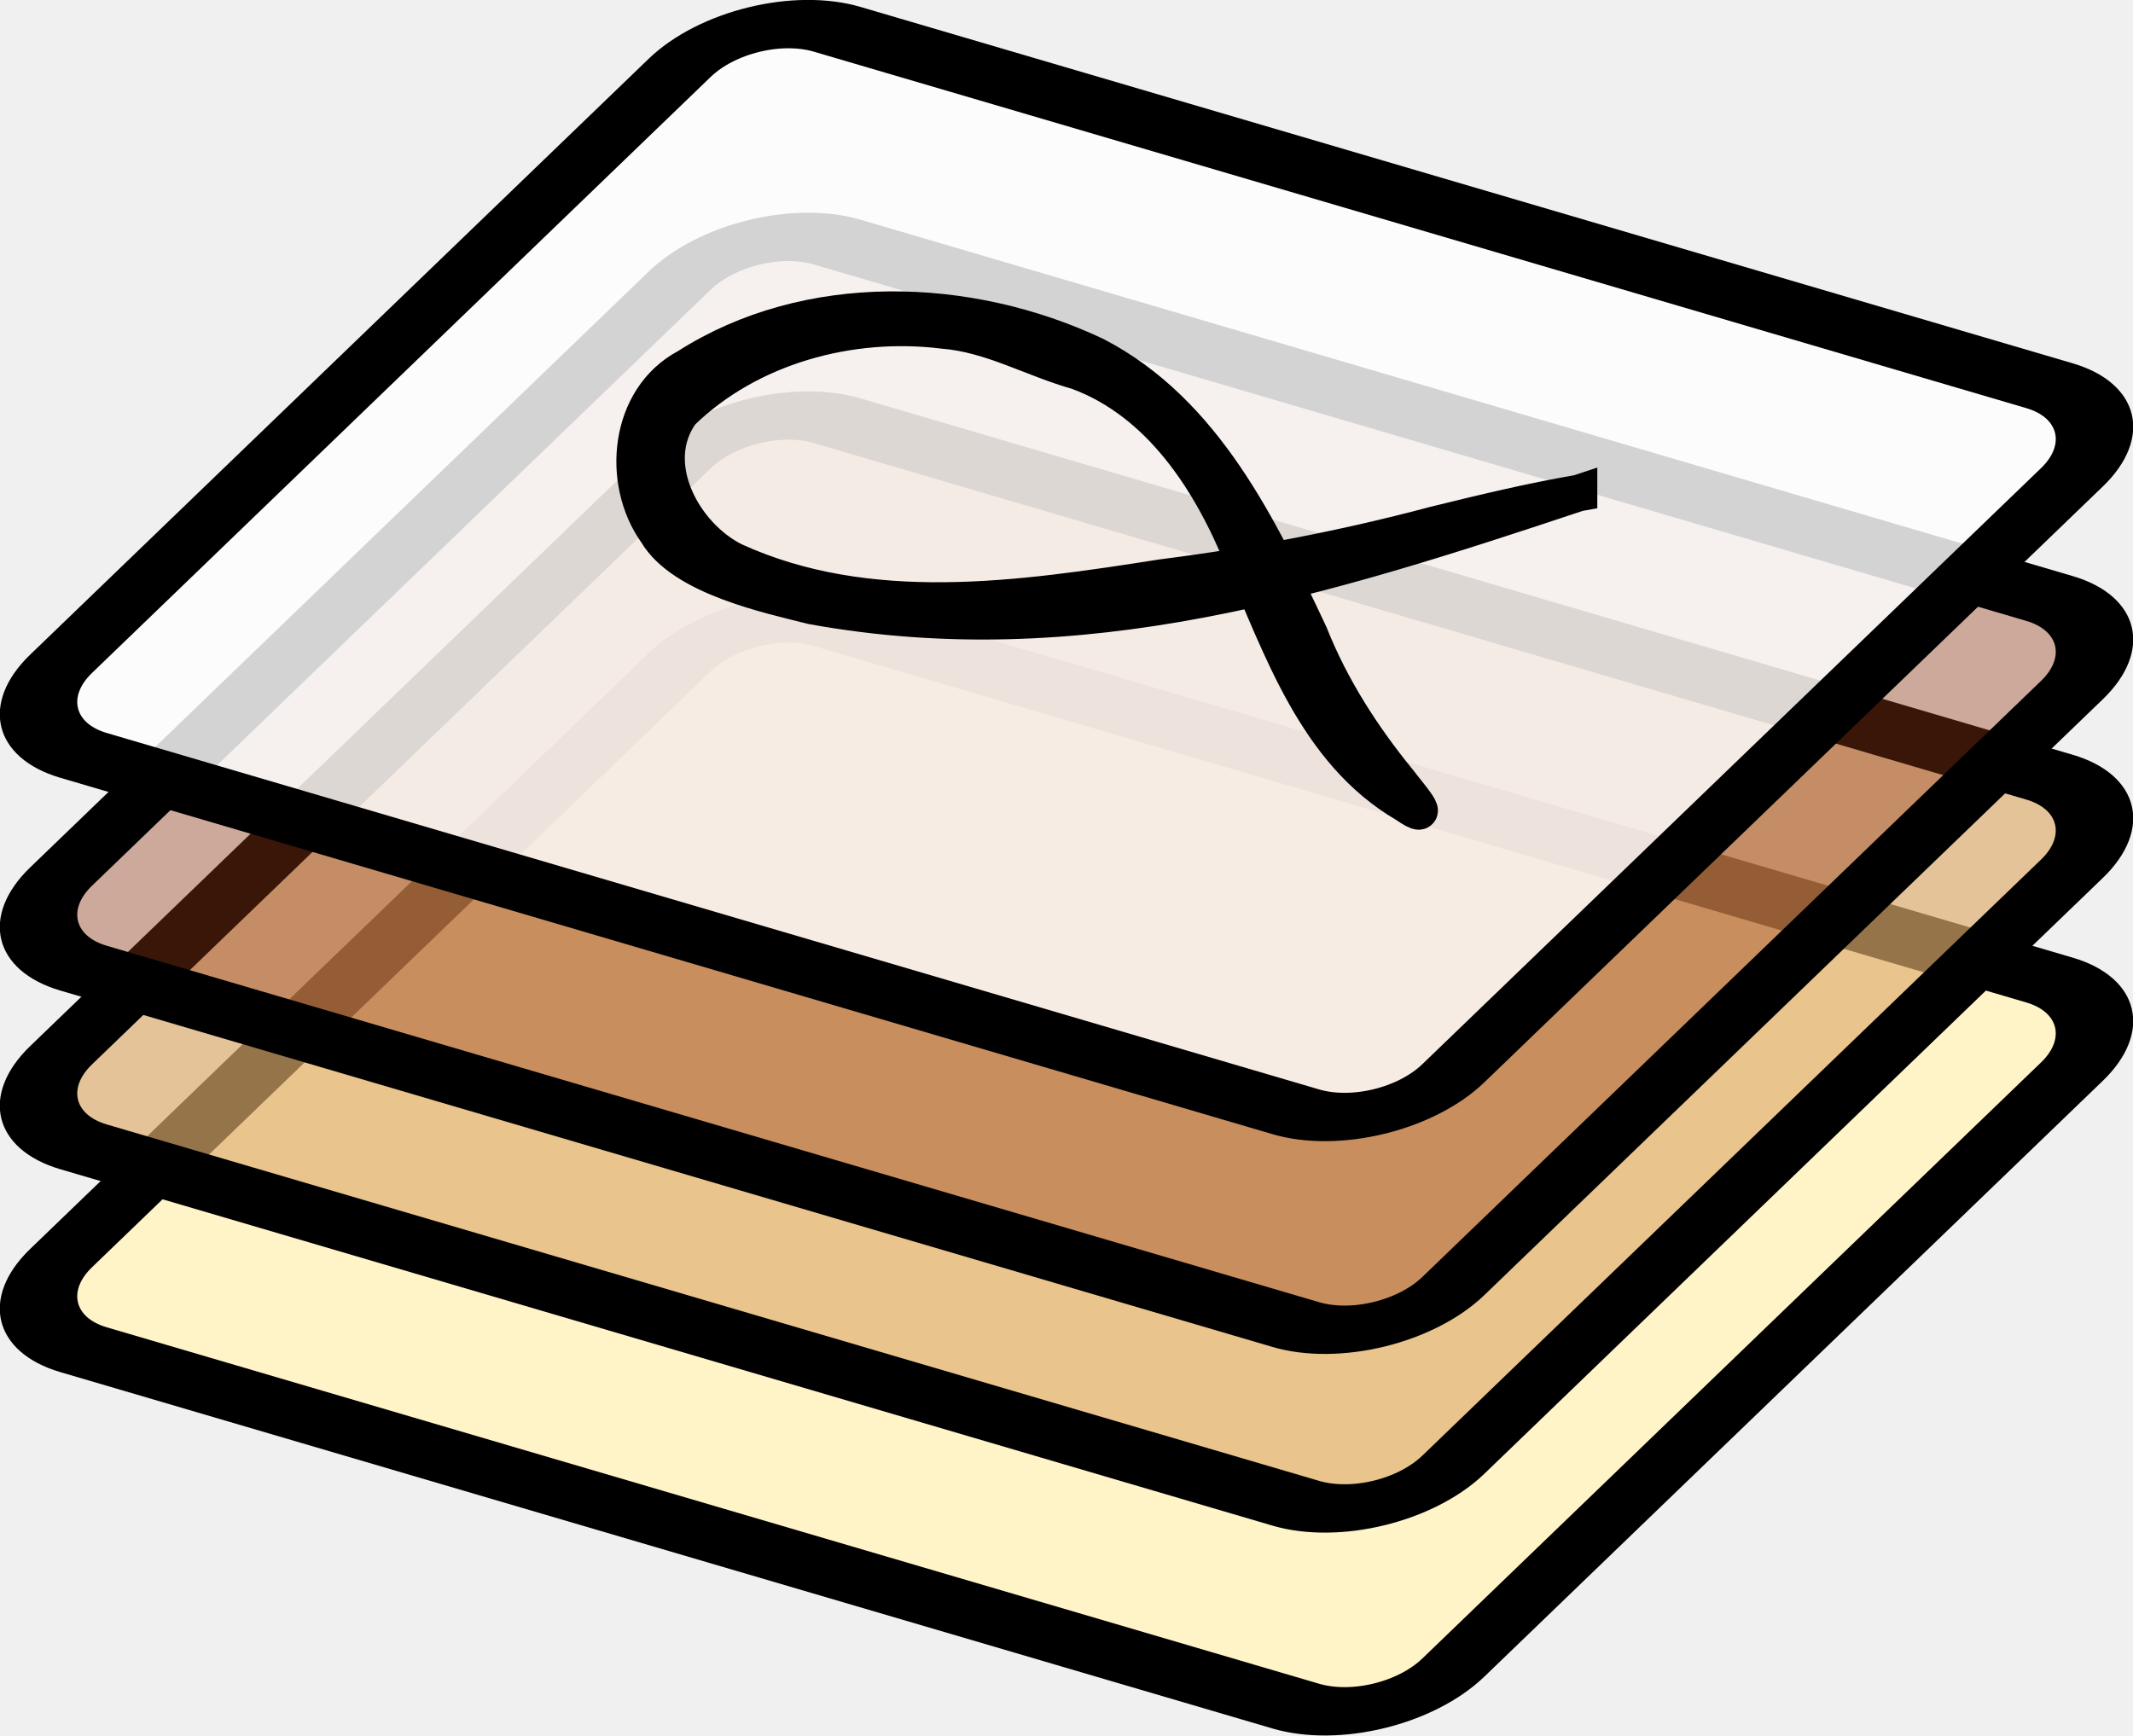
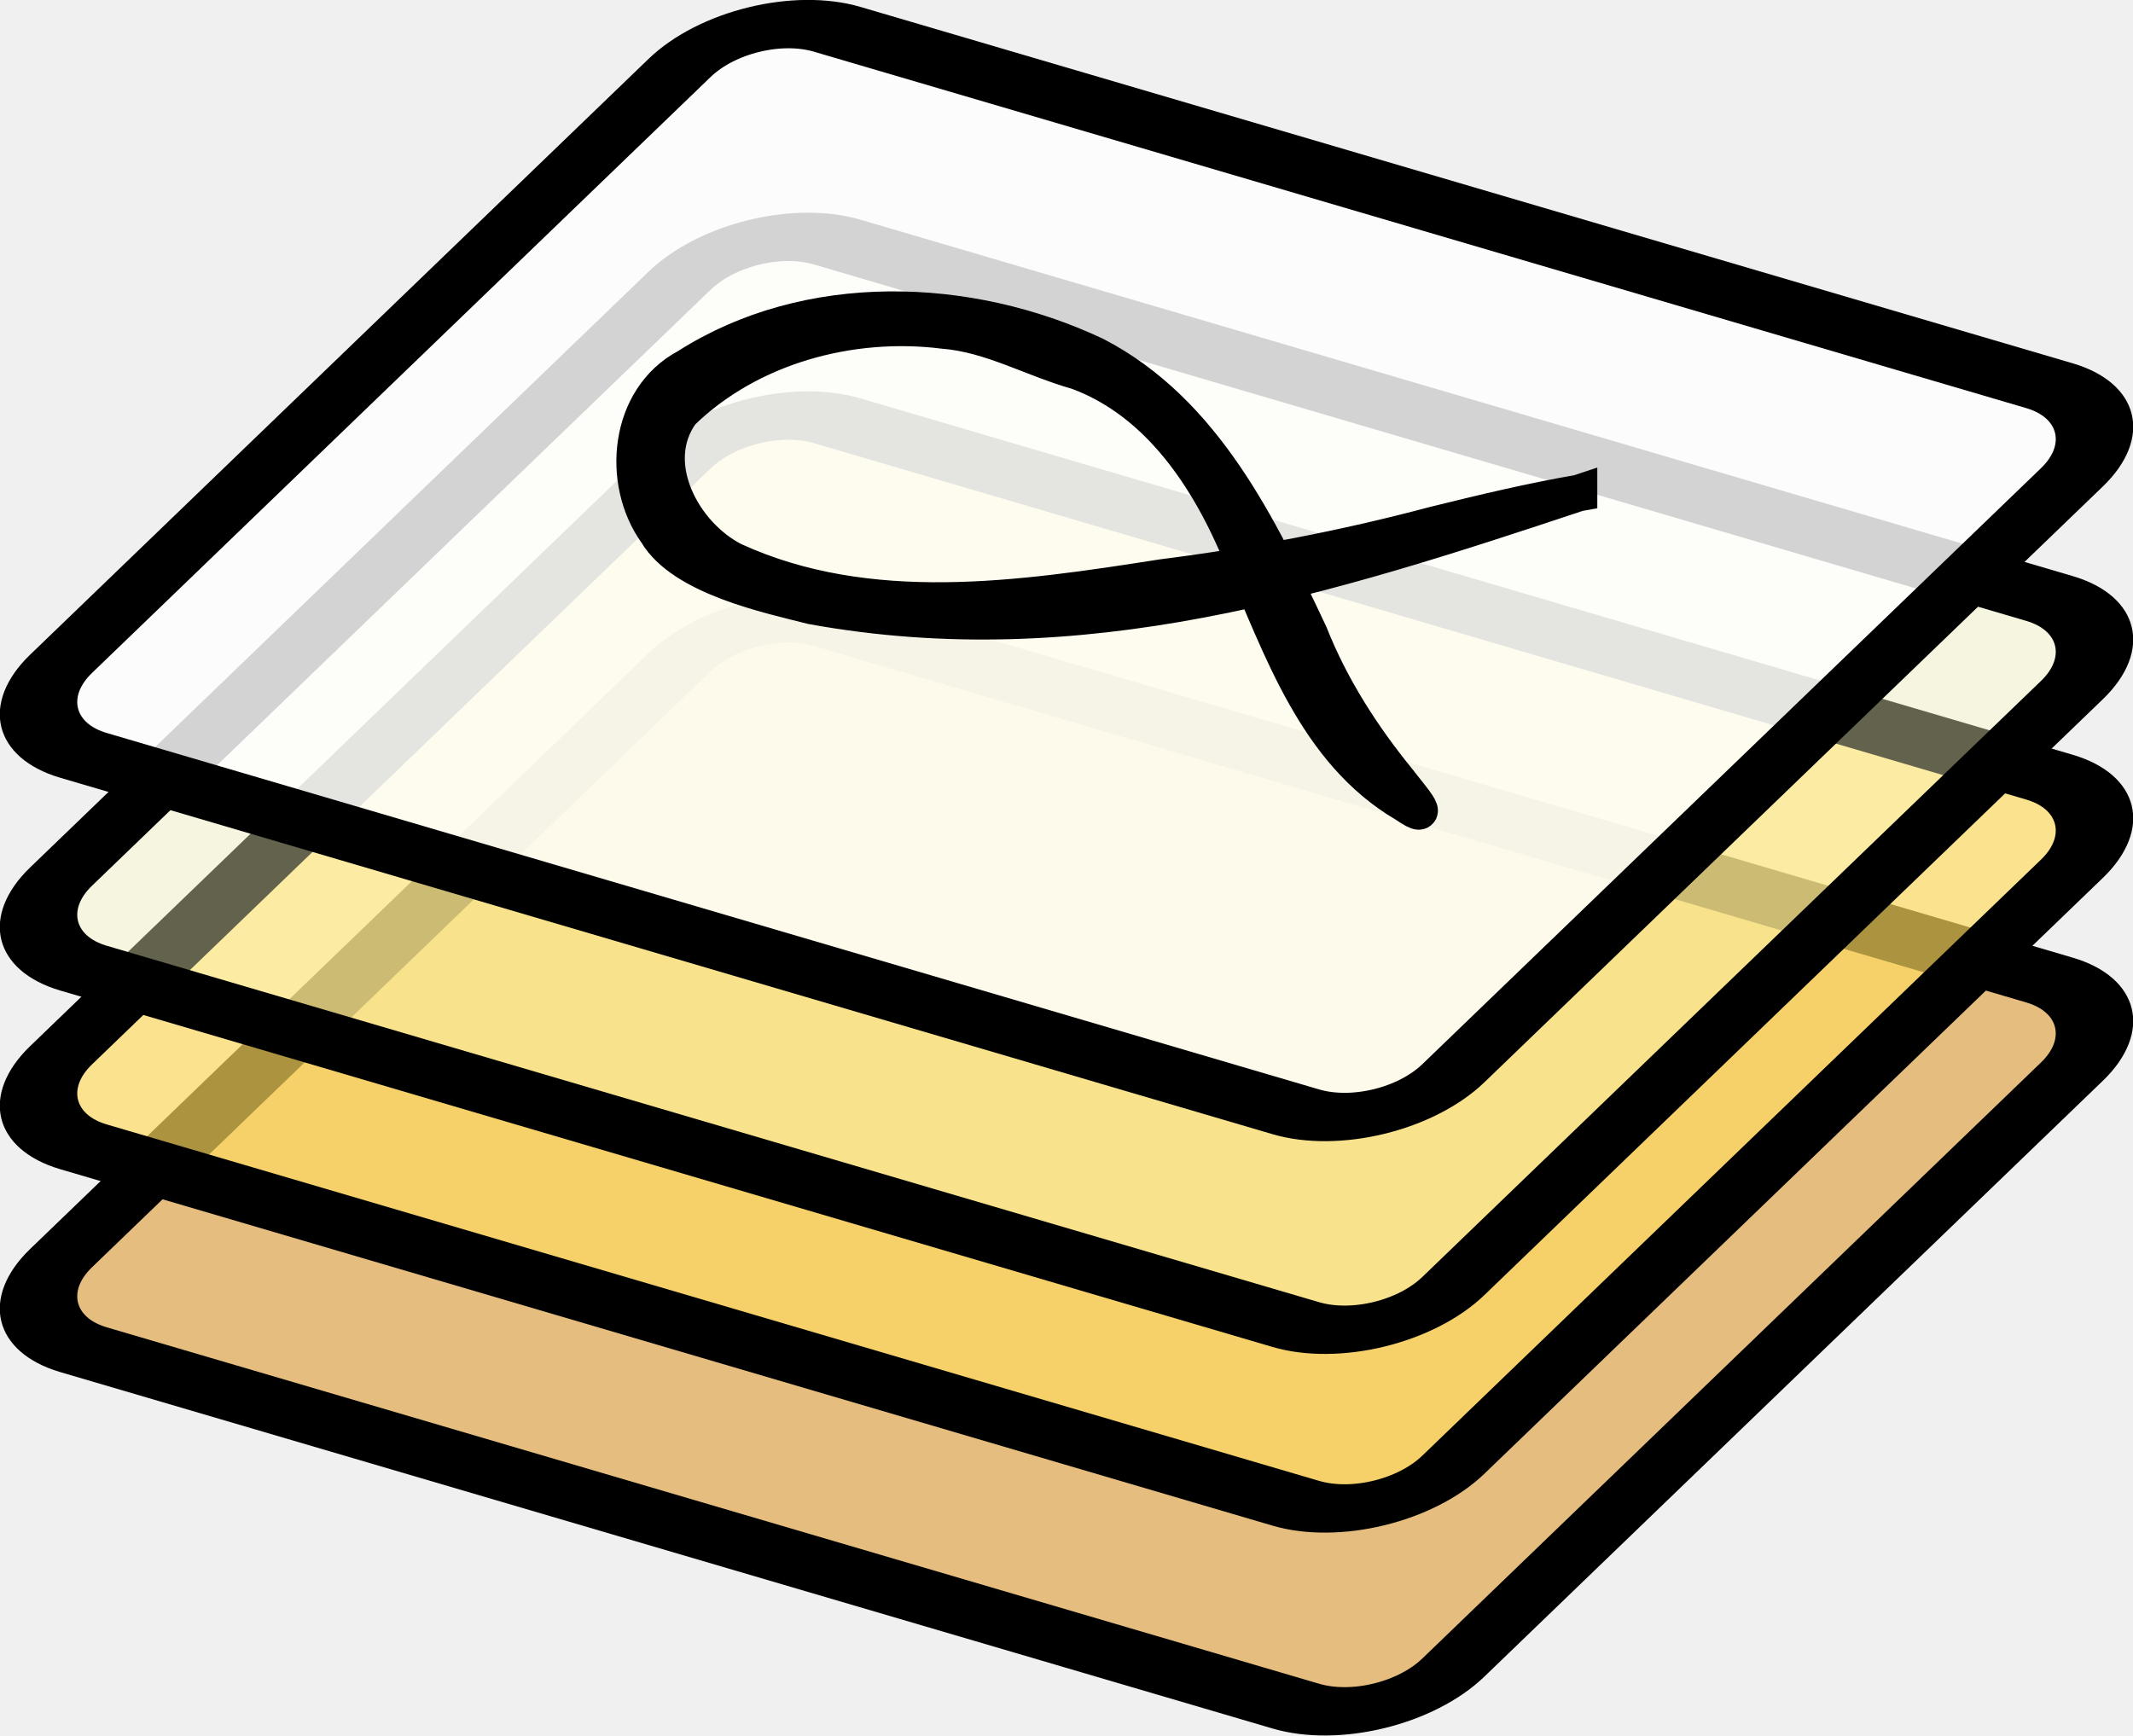
<svg xmlns="http://www.w3.org/2000/svg" xmlns:ns1="http://www.openswatchbook.org/uri/2009/osb" width="180.047mm" height="146.508mm" viewBox="0 0 180.047 146.508" version="1.1" id="svg8">
  <defs id="defs2">
    <linearGradient id="linearGradient2924" ns1:paint="solid">
      <stop style="stop-color:#ffffff;stop-opacity:1;" offset="0" id="stop2922" />
    </linearGradient>
  </defs>
  <g id="layer1" transform="translate(-15.05947,-70.77855)">
    <g id="g1079" transform="matrix(0.3435078,0,0,0.3435078,64.74806,57.3635)">
      <g id="g1105" transform="matrix(5.891108,0,0,5.891108,-440.9917,-370.1573)" style="stroke:#000000;stroke-width:0.753;stroke-miterlimit:4;stroke-dasharray:none;stroke-opacity:1">
        <g id="g2959" transform="matrix(1.36415,0,0,1.36415,-34.10928,-27.65527)">
-           <rect style="opacity:1;fill:#fff3c8;fill-opacity:1;stroke:#000000;stroke-width:1.974;stroke-miterlimit:4;stroke-dasharray:none;stroke-dashoffset:0;stroke-opacity:1" id="use1071" width="44.377" height="32.002" x="141.806" y="71.269" transform="matrix(0.9593837,0.2821043,-0.7201089,0.6938611,0,0)" ry="2.869" />
-           <rect style="opacity:1;fill:#dead6f;fill-opacity:0.669;stroke:#000000;stroke-width:1.974;stroke-miterlimit:4;stroke-dasharray:none;stroke-dashoffset:0;stroke-opacity:1" id="use1073" width="44.377" height="32.002" x="136.664" y="64.418" transform="matrix(0.9593837,0.2821043,-0.7201089,0.6938611,0,0)" ry="2.869" />
-           <rect style="opacity:1;fill:#963a16;fill-opacity:0.388;stroke:#000000;stroke-width:1.974;stroke-miterlimit:4;stroke-dasharray:none;stroke-dashoffset:0;stroke-opacity:1" id="use1071-6" width="44.377" height="32.002" x="132.135" y="58.384" transform="matrix(0.9593837,0.2821043,-0.7201089,0.6938611,0,0)" ry="2.869" />
+           <rect style="opacity:1;fill:#e4bd7f;fill-opacity:1;stroke:#000000;stroke-width:1.974;stroke-miterlimit:4;stroke-dasharray:none;stroke-dashoffset:0;stroke-opacity:1" id="use1071" width="44.377" height="32.002" x="141.806" y="71.269" transform="matrix(0.9593837,0.2821043,-0.7201089,0.6938611,0,0)" ry="2.869" />
+           <rect style="opacity:1;fill:#ffdc5f;fill-opacity:0.669;stroke:#000000;stroke-width:1.974;stroke-miterlimit:4;stroke-dasharray:none;stroke-dashoffset:0;stroke-opacity:1" id="use1073" width="44.377" height="32.002" x="136.664" y="64.418" transform="matrix(0.9593837,0.2821043,-0.7201089,0.6938611,0,0)" ry="2.869" />
+           <rect style="opacity:1;fill:#fffdc4;fill-opacity:0.388;stroke:#000000;stroke-width:1.974;stroke-miterlimit:4;stroke-dasharray:none;stroke-dashoffset:0;stroke-opacity:1" id="use1071-6" width="44.377" height="32.002" x="132.135" y="58.384" transform="matrix(0.9593837,0.2821043,-0.7201089,0.6938611,0,0)" ry="2.869" />
          <rect style="opacity:1;fill:#ffffff;fill-opacity:0.827;stroke:#000000;stroke-width:1.974;stroke-miterlimit:4;stroke-dasharray:none;stroke-dashoffset:0;stroke-opacity:1" id="use1071-2" width="44.377" height="32.002" x="126.742" y="51.199" transform="matrix(0.9593837,0.2821043,-0.7201089,0.6938611,0,0)" ry="2.869" />
          <path id="path1381" d="m 110.162,86.266 c -7.803,2.6 -15.249,4.954 -23.452,3.463 -1.328,-0.336 -3.952,-0.889 -4.751,-2.249 -1.121,-1.559 -0.869,-4.114 0.928,-5.065 3.699,-2.365 8.6,-2.189 12.481,-0.358 3.336,1.729 5.033,5.293 6.56,8.537 0.651,1.641 1.609,3.129 2.723,4.494 0.283,0.38 1.157,1.354 0.207,0.702 -2.745,-1.604 -3.787,-4.789 -4.996,-7.535 -0.972,-2.378 -2.508,-4.769 -5.026,-5.7 -1.379,-0.387 -2.653,-1.141 -4.111,-1.255 -2.849,-0.354 -5.935,0.483 -8.011,2.505 -1.14,1.565 0.05,3.752 1.594,4.532 4.127,1.891 8.793,1.188 13.114,0.515 2.801,-0.354 5.575,-0.884 8.304,-1.611 1.47,-0.362 2.943,-0.718 4.436,-0.974 z" style="opacity:1;fill:#ffffff;fill-opacity:1;stroke:#000000;stroke-width:1.116;stroke-miterlimit:4;stroke-dasharray:none;stroke-dashoffset:0;stroke-opacity:1" />
        </g>
      </g>
    </g>
  </g>
</svg>
